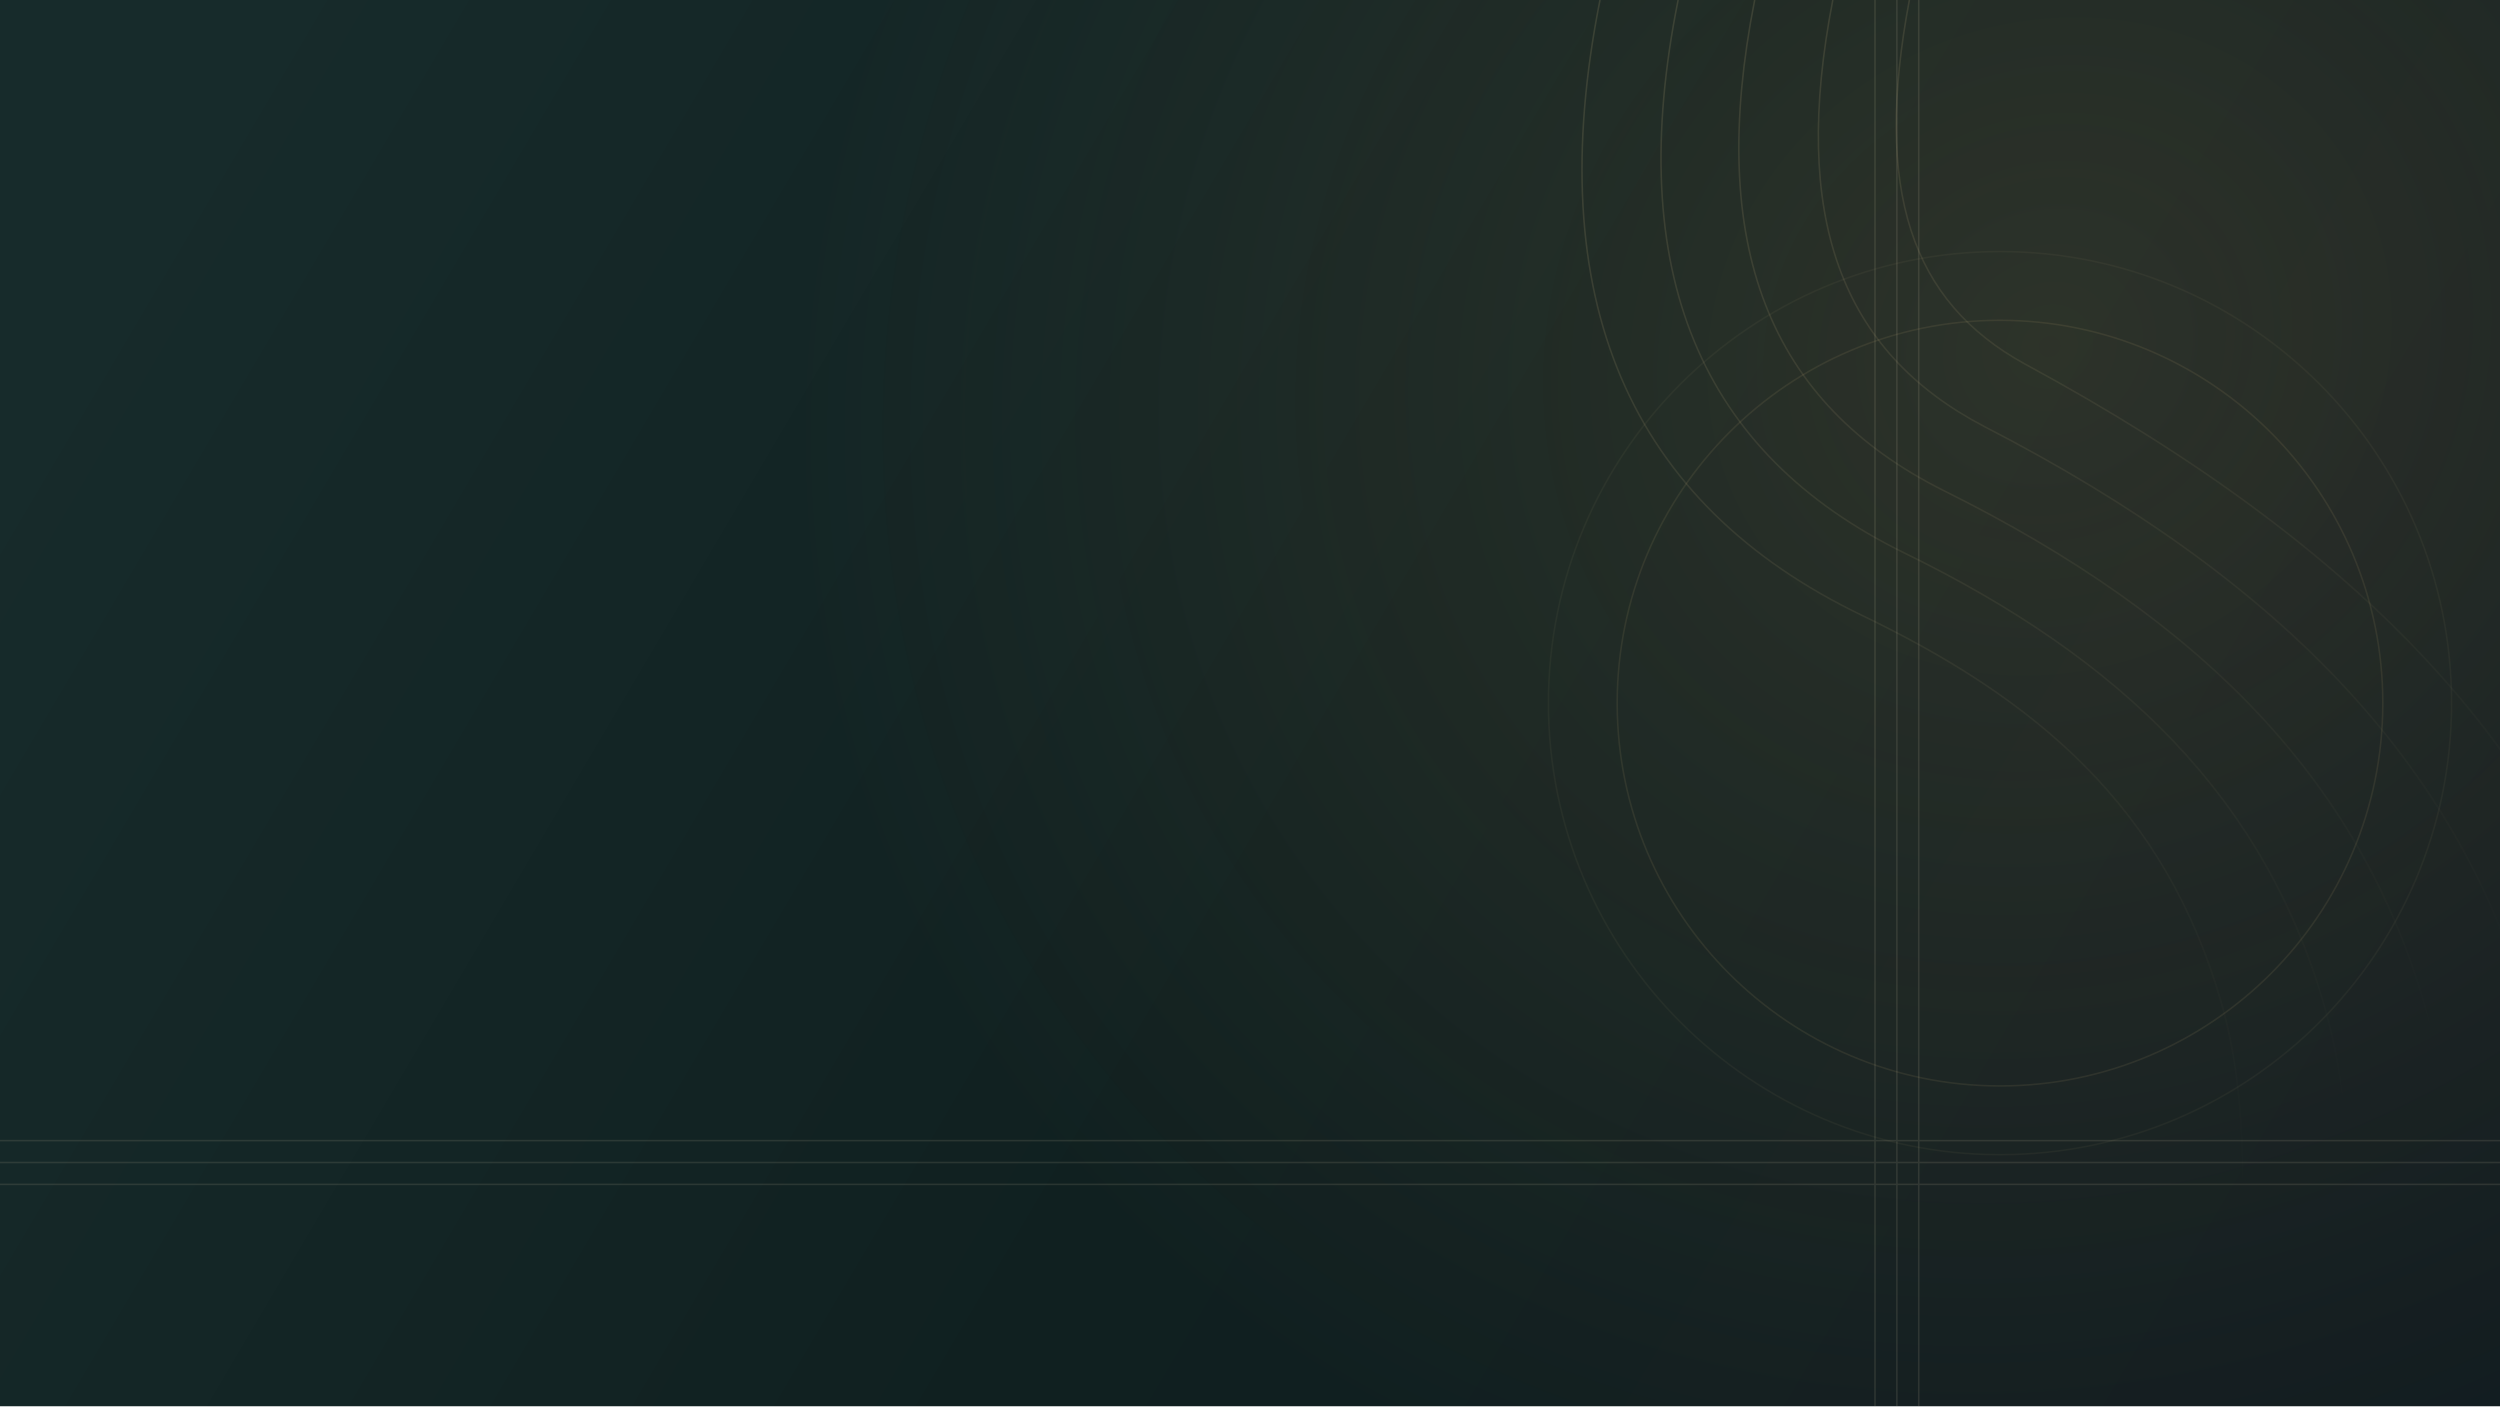
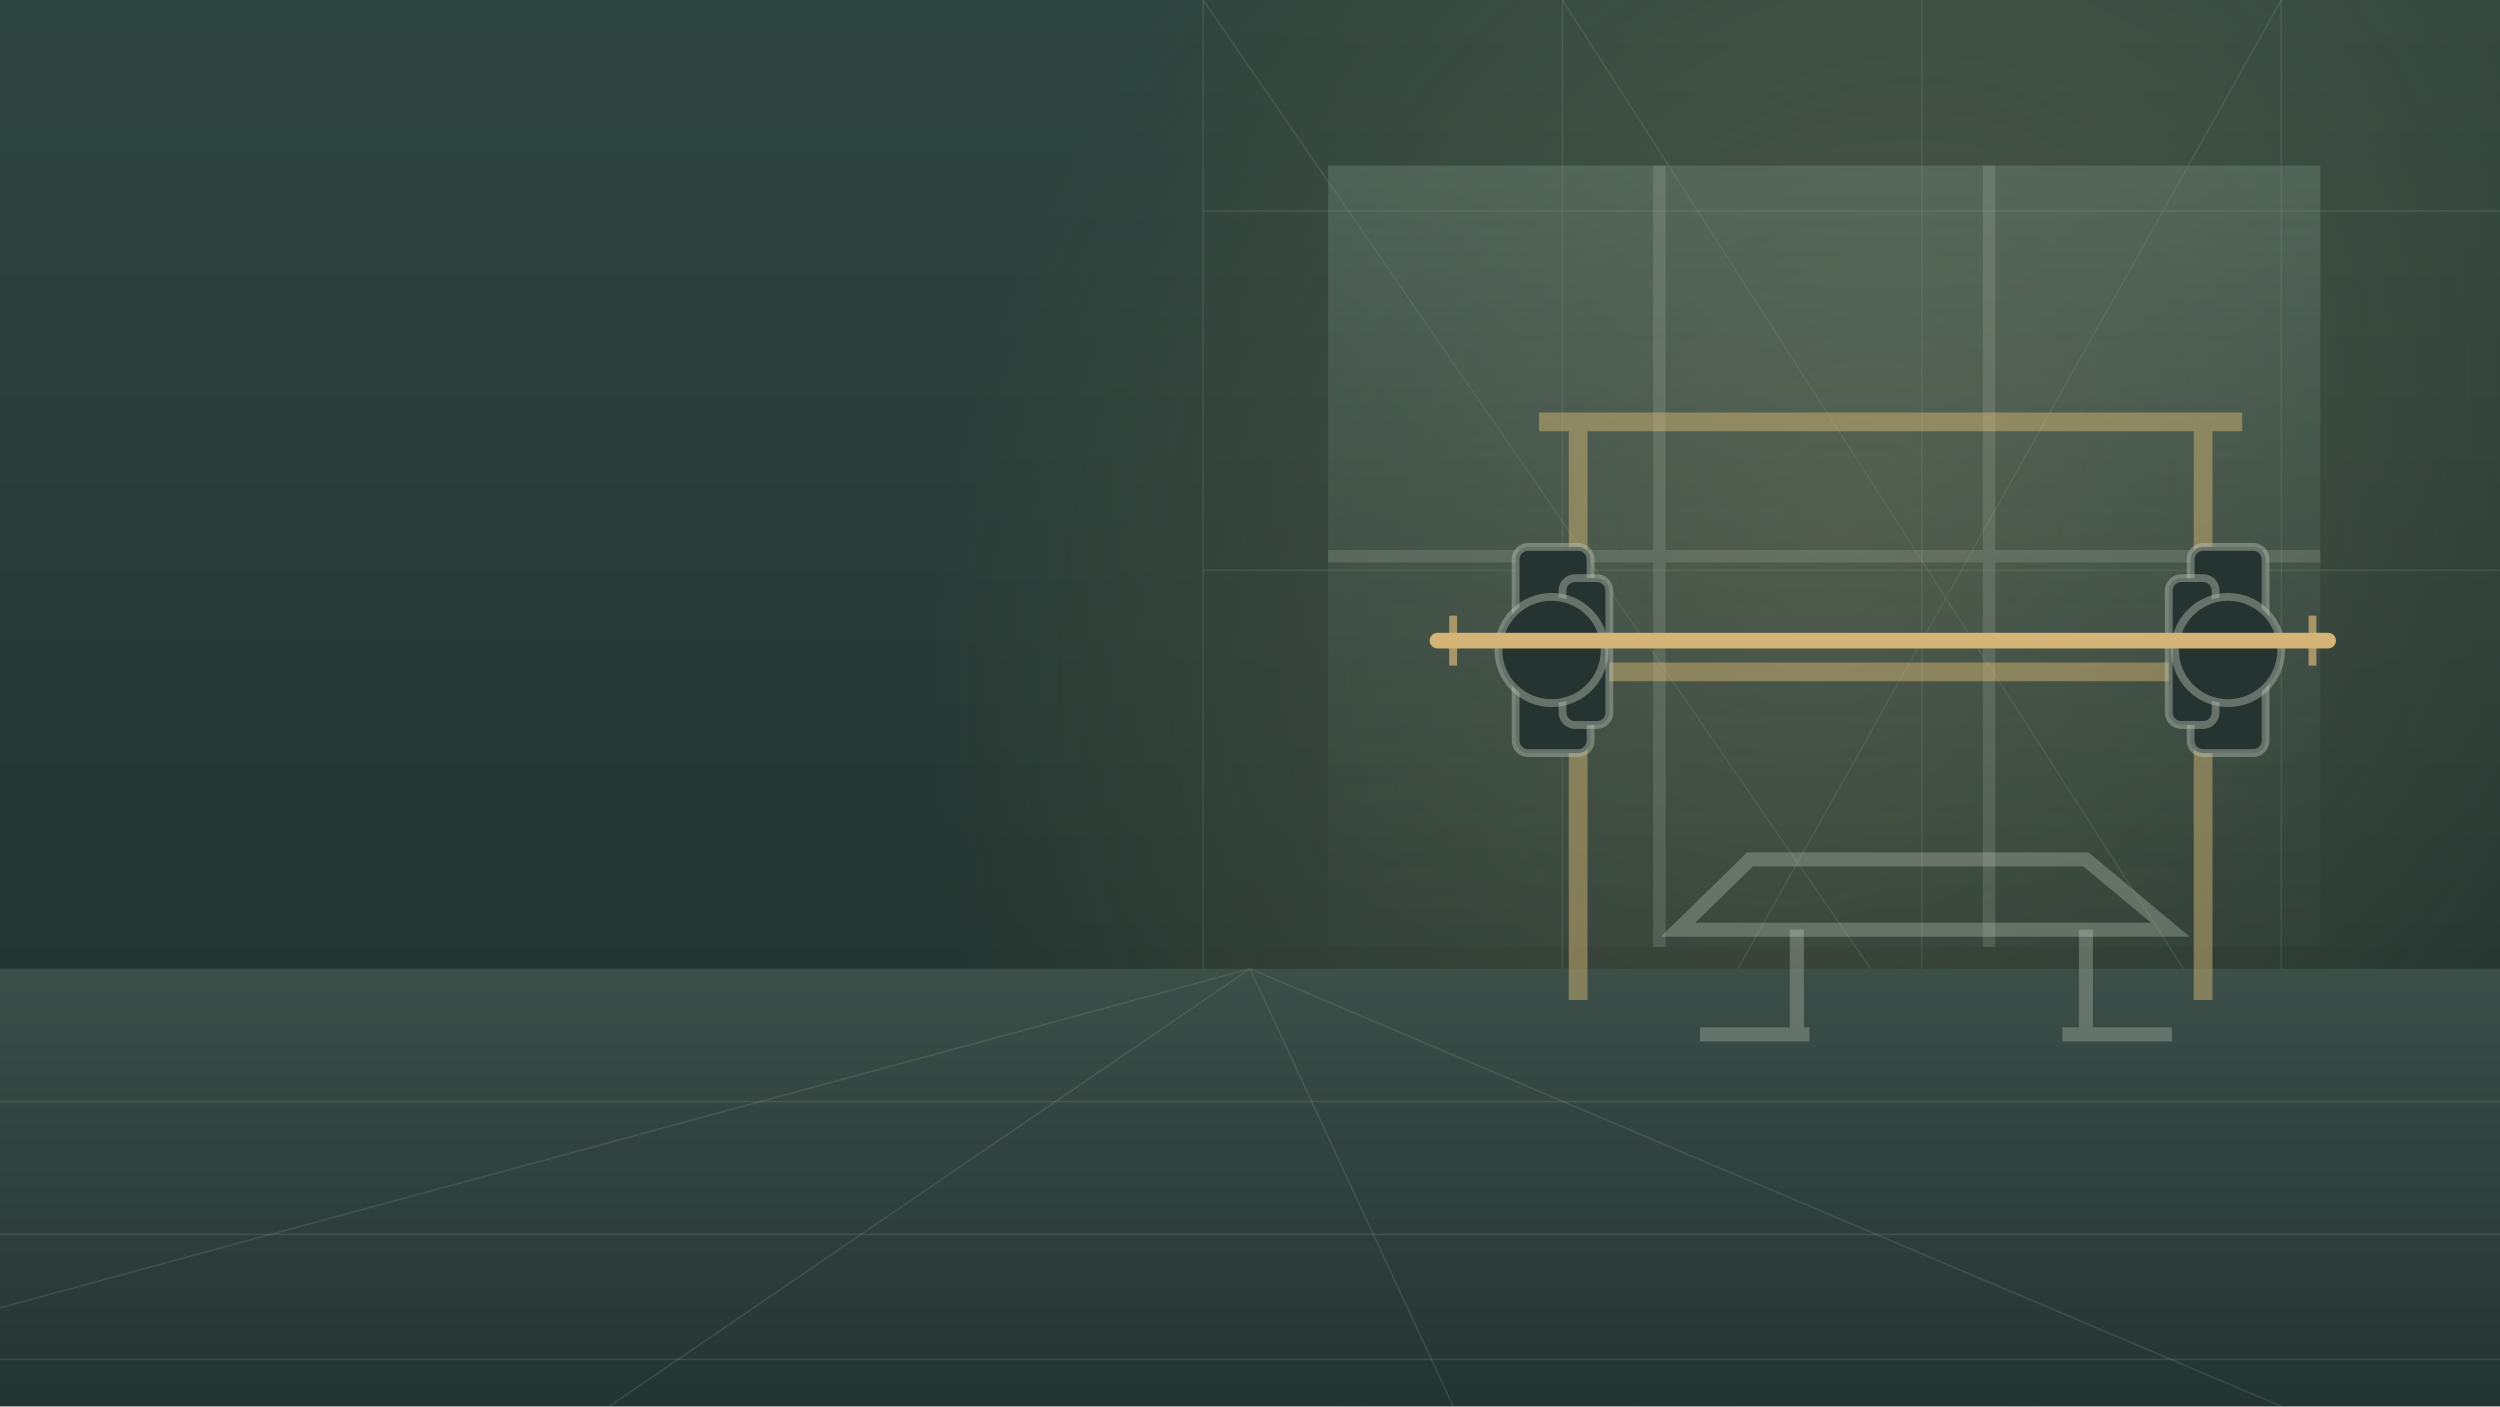
<svg xmlns="http://www.w3.org/2000/svg" viewBox="0 0 1600 900" fill="none">
  <defs>
-     <linearGradient id="night" x1="130" y1="58" x2="1476" y2="852" gradientUnits="userSpaceOnUse">
-       <stop stop-color="#172b2b" />
-       <stop offset=".55" stop-color="#102020" />
-       <stop offset="1" stop-color="#111c20" />
+     <linearGradient id="wall" x1="800" y1="0" x2="800" y2="900" gradientUnits="userSpaceOnUse">
+       <stop stop-color="#203b3a" />
+       <stop offset="1" stop-color="#102426" />
    </linearGradient>
-     <radialGradient id="glow" cx="0" cy="0" r="1" gradientTransform="matrix(-667 479 -443 -617 1307 222)" gradientUnits="userSpaceOnUse">
-       <stop stop-color="#b38d55" stop-opacity=".18" />
-       <stop offset="1" stop-color="#b38d55" stop-opacity="0" />
+     <linearGradient id="window" x1="1200" y1="100" x2="1200" y2="690" gradientUnits="userSpaceOnUse">
+       <stop stop-color="#75928a" stop-opacity=".34" />
+       <stop offset="1" stop-color="#314d49" stop-opacity=".08" />
+     </linearGradient>
+     <linearGradient id="floor" x1="800" y1="600" x2="800" y2="900" gradientUnits="userSpaceOnUse">
+       <stop stop-color="#304746" />
+       <stop offset="1" stop-color="#142a2c" />
+     </linearGradient>
+     <radialGradient id="light" cx="0" cy="0" r="1" gradientTransform="matrix(460 300 -370 567 1180 330)" gradientUnits="userSpaceOnUse">
+       <stop stop-color="#d5b577" stop-opacity=".2" />
+       <stop offset="1" stop-color="#d5b577" stop-opacity="0" />
    </radialGradient>
-     <linearGradient id="edge" x1="954" y1="152" x2="1453" y2="753" gradientUnits="userSpaceOnUse">
-       <stop stop-color="#e0c58d" stop-opacity=".5" />
-       <stop offset="1" stop-color="#e0c58d" stop-opacity="0" />
-     </linearGradient>
  </defs>
-   <path fill="url(#night)" d="M0 0h1600v900H0z" />
-   <path fill="url(#glow)" d="M0 0h1600v900H0z" />
-   <g opacity=".28" stroke="url(#edge)">
-     <path d="M1024 0c-38 191 18 322 168 394 110 53 194 122 230 249 17 60 18 142 1 257" />
-     <path d="M1074 0c-35 174 14 290 145 354 137 67 232 156 270 295 18 66 19 150 0 251" />
-     <path d="M1123 0c-31 157 9 258 121 314 165 82 271 188 311 341 18 72 18 160-1 245" />
-     <path d="M1173 0c-27 139 5 225 97 273 192 99 310 221 352 388 18 78 18 169 0 239" />
-     <path d="M1222 0c-23 122 1 193 74 233 218 118 347 254 392 434 18 84 18 179 0 233" />
+   <path fill="url(#wall)" d="M0 0h1600v900H0z" />
+   <path fill="url(#light)" d="M0 0h1600v900H0z" />
+   <g stroke="#c3d0c6" stroke-opacity=".12">
+     <path d="M770 0v624M1000 0v624M1230 0v624M1460 0v624" />
+     <path d="M770 135h830M770 365h830" />
+     <path d="m770 0 430 624M1000 0l400 624M1460 0l-350 624" />
  </g>
-   <g opacity=".12" stroke="#e5d4b1">
-     <path d="M0 730h1600M0 744h1600M0 758h1600" />
-     <path d="M1200 0v900M1214 0v900M1228 0v900" />
+   <path fill="url(#window)" d="M850 106h635v500H850z" />
+   <path stroke="#d7e0d7" stroke-opacity=".16" stroke-width="8" d="M1062 106v500m211-500v500M850 356h635" />
+   <path fill="url(#floor)" d="M0 620h1600v280H0z" />
+   <g stroke="#a9b9ae" stroke-opacity=".16">
+     <path d="M0 705h1600M0 790h1600M0 870h1600" />
+     <path d="m800 620-410 280m410-280 130 280m-130-280 660 280m-660-280L0 837" />
  </g>
-   <circle cx="1280" cy="450" r="245" stroke="#d8bb81" stroke-opacity=".1" />
-   <circle cx="1280" cy="450" r="289" stroke="#d8bb81" stroke-opacity=".055" />
+   <g stroke="#d4b775" stroke-opacity=".48" stroke-width="12">
+     <path d="M1010 270v370m400-370v370M985 270h450" />
+     <path d="M1010 430h400" />
+   </g>
+   <g fill="#16292a" stroke="#b8c5ba" stroke-opacity=".43" stroke-width="5">
+     <rect x="970" y="350" width="48" height="132" rx="8" />
+     <rect x="1000" y="370" width="30" height="94" rx="8" />
+     <rect x="1402" y="350" width="48" height="132" rx="8" />
+     <rect x="1388" y="370" width="30" height="94" rx="8" />
+     <circle cx="993" cy="416" r="34" />
+     <circle cx="1426" cy="416" r="34" />
+   </g>
+   <path stroke="#d5b577" stroke-linecap="round" stroke-width="10" d="M920 410h570" />
+   <path stroke="#d5b577" stroke-opacity=".7" stroke-width="5" d="M930 394v32m550-32v32" />
+   <g stroke="#d9e1d7" stroke-opacity=".28" stroke-width="9">
+     <path d="M1120 550h215l54 45h-315z" />
+     <path d="M1150 595v67m185-67v67m-247 0h70m162 0h70" />
+   </g>
+   <path fill="#d5b577" fill-opacity=".08" d="M0 0h1600v900H0z" />
</svg>
